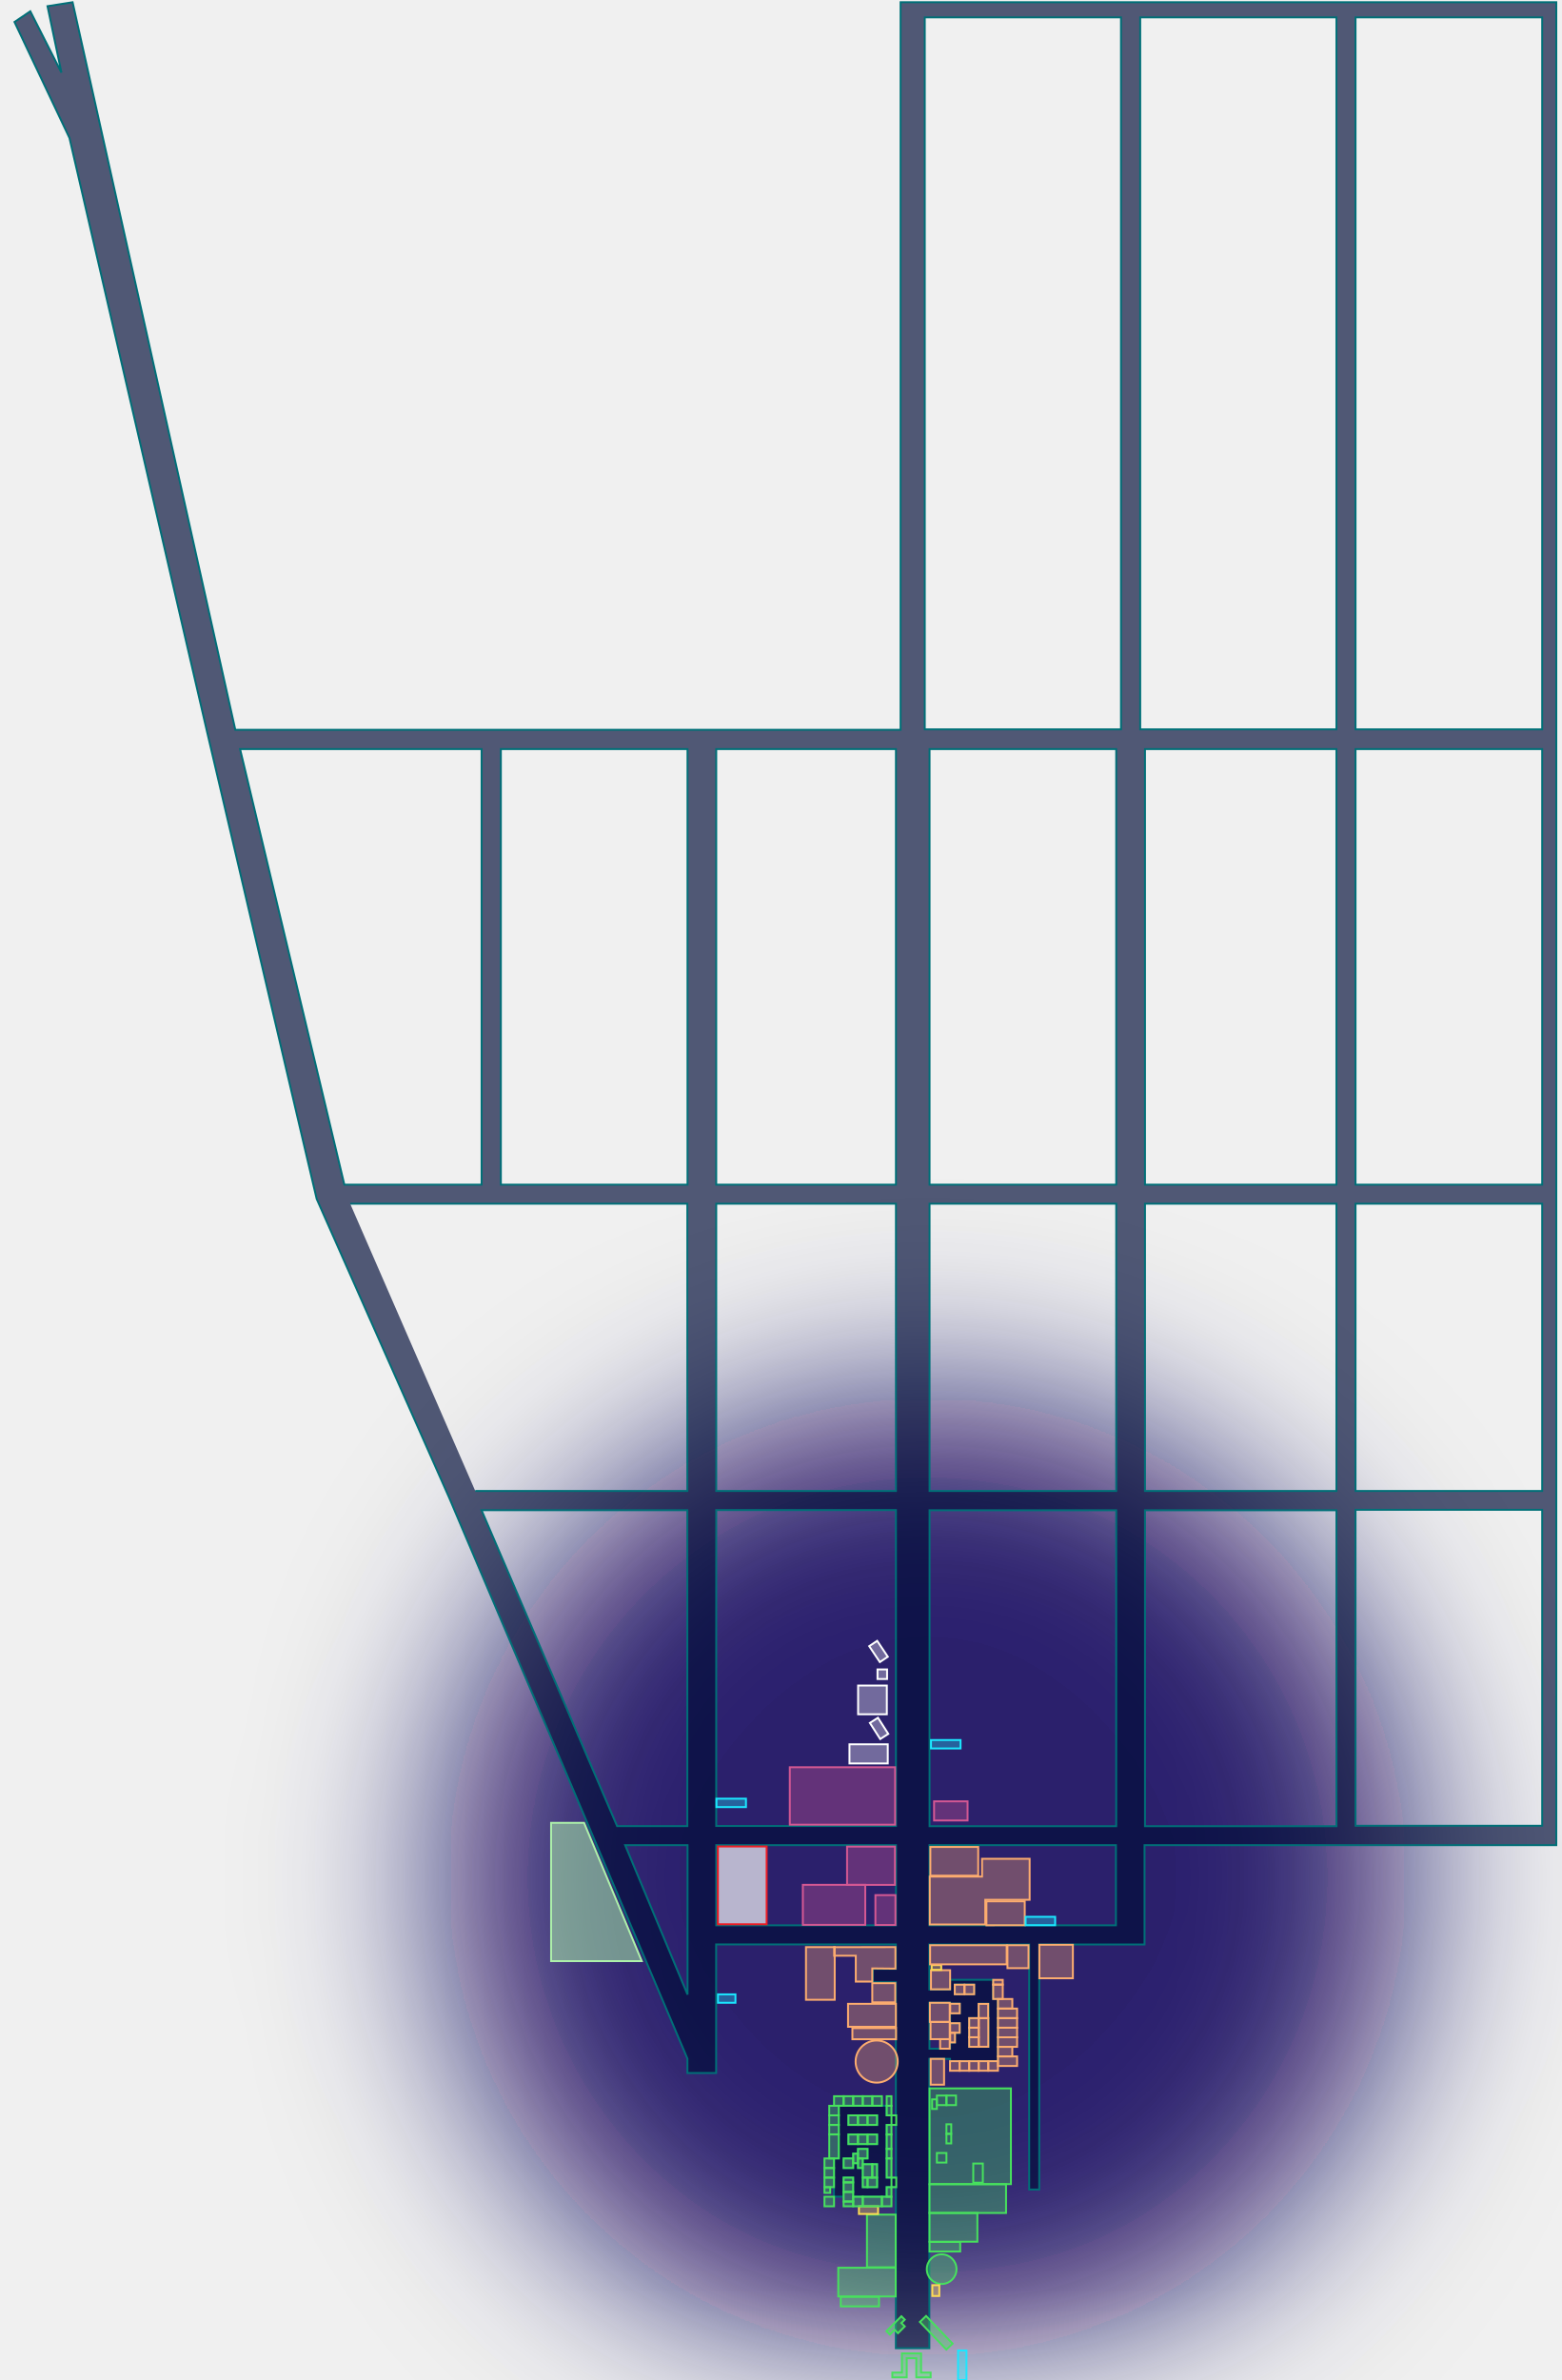
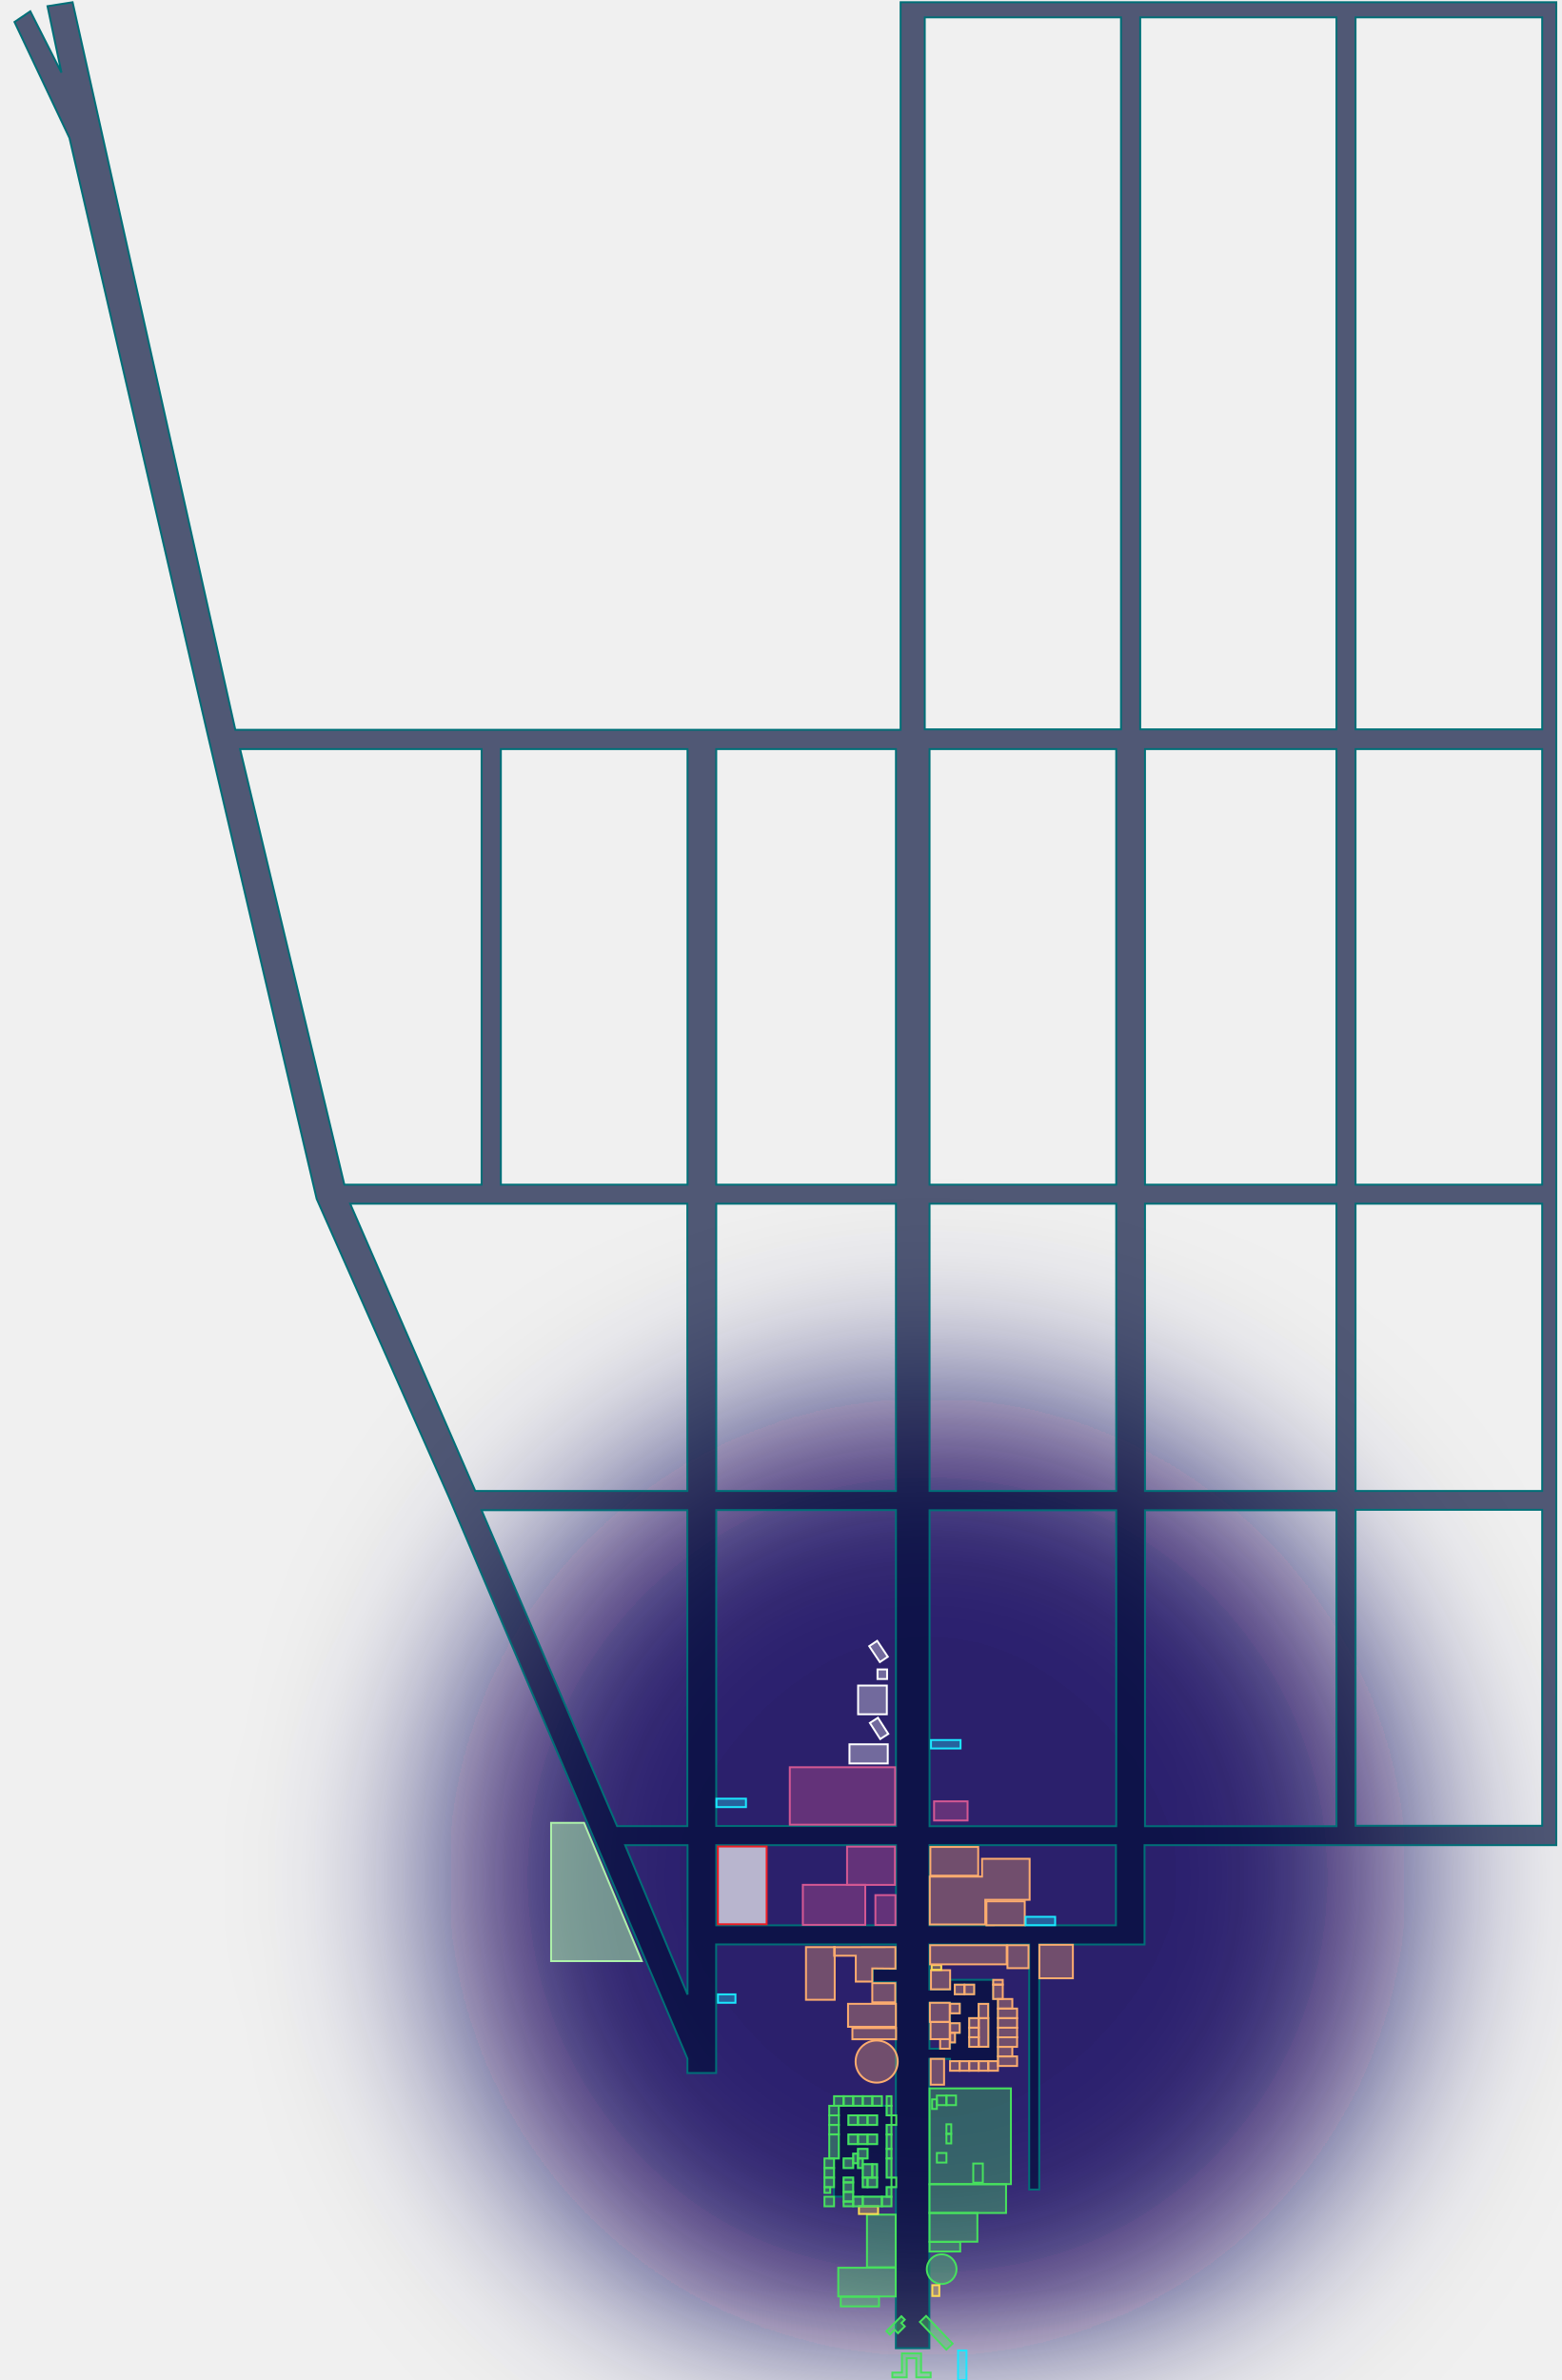
<svg xmlns="http://www.w3.org/2000/svg" viewBox="0 0 1631 2486">
  <defs>
    <filter id="bgBlur" x="-50%" y="-50%" width="200%" height="200%">
      <feGaussianBlur in="SourceGraphic" stdDeviation="100" />
    </filter>
    <style>
      
      .road {
        fill: #010D38AA;
        stroke: #006F77;
        vector-effect: non-scaling-stroke;
        stroke-width: 2px;
      }

      
      .downtown {
        fill: #47E15D55;
        stroke: #47E15D;
        vector-effect: non-scaling-stroke;
        stroke-width: 2px;
      }

      .downtown-nofill {
        fill: none;
        stroke: #47E15D;
        vector-effect: non-scaling-stroke;
        stroke-width: 2px;
      }

      
      .midtown {
        fill: #FCAC6F55;
        stroke: #FCAC6F;
        vector-effect: non-scaling-stroke;
        stroke-width: 2px;
      }

      
      .spaceport {
        fill: #D4589355;
        stroke: #D45893;
        vector-effect: non-scaling-stroke;
        stroke-width: 2px;
      }

      
      .generator {
        fill: #FCDB5455;
        stroke: #FCDB54;
        vector-effect: non-scaling-stroke;
        stroke-width: 2px;
      }

      
      .food_vendor {
        fill: #FFFFFF55;
        stroke: #FFFFFF;
        vector-effect: non-scaling-stroke;
        stroke-width: 2px;
      }

      
      .medical {
        fill: #FFFFFFAA;
        stroke: #EC1C24;
        vector-effect: non-scaling-stroke;
        stroke-width: 2px;
      }

      
      .porto {
        fill: #1BE7FF55;
        stroke: #1BE7FF;
        vector-effect: non-scaling-stroke;
        stroke-width: 2px;
      }

      
      .security {
        fill: #ADF1AA88;
        stroke: #ADF1AA;
        vector-effect: non-scaling-stroke;
        stroke-width: 2px;
      }

      
      .debug {
        fill: #ff00ff;
      }

      .background {
        fill: #120458DD;
        filter: url('#bgBlur');
      }
    </style>
  </defs>
  <g id="new map">
    <circle id="background" class="background" cx="969" cy="1961" r="500" />
    <g id="Doesnt_Change" data-name="Doesnt Change">
      <g id="Roads" data-name="Roads">
-         <path class="road" d="M1625.84 1927.33v-1925h-685v760h-695l-170-760-26.21 4.12L64.2 75.9 31.66 11.79 15.15 22.96 72.57 144.12 215.84 762.33l115 490L469.3 1564.5l248.85 585.85v15h30v-134.32h187.74v25.5h-24v14h24v138.97h-9.7v-10h-50v55.01h-5v39.99h10v-20h10v20h35v-10h9.7v168.29h35V2150.53h21.59v2.44h49.96v-65h-5v-20h-44.96v10.1h-21.59v-46.97h104.28v255.93h10.53v-255.93h109.98v-103.77ZM966.1 18.18h205v743.67h-205ZM1191.17 18.18h205v743.67h-205ZM1416.11 18.18h195v743.67h-195ZM250.81 782.45h252.31v455h-143.36ZM523.24 782.45h195v455h-195ZM748.24 782.45h187.74v455h-187.74ZM971.1 782.45h195v455h-195ZM1196.17 782.45h200v455h-200ZM1416.11 782.45h195v455h-195ZM365.84 1257.34h352.22v300H496.49M748.24 1257.34h187.74v300h-187.74ZM971.1 1257.34h195v300h-195ZM1196.17 1257.34h200v300h-200ZM1416.11 1257.34h195v300h-195ZM503.05 1577.45h215v330h-73.36ZM748.24 1577.34h187.74v330h-187.74ZM971.1 1577.51h195v330h-195ZM1196.17 1577.51h200v330h-200ZM1416.11 1577.08h195v330h-195ZM653.09 1927.33h65.18v156.09ZM936.01 2274.57h-9.7v-55h9.7ZM916.31 2284.57h-15v-20h-5v-5h-5v5h-10v-10h10v-5h5v-5h10v10h-5v6h15ZM916.31 2219.57h-30v-10h30ZM916.31 2239.57h-30v-10h30ZM936.01 2011.1h-187.74v-83.76h187.74ZM971.01 2091.97h21.59v1h10v10h-10v10.5h10v10h-5v10h-5v6.5h-21.59v-48ZM1032.56 2137.99h-20v-30h10v-15h10ZM997.56 2072.93h20v10h-20ZM1165.8 2011.1h-194.79v-83.76h194.79Z" />
+         <path class="road" d="M1625.84 1927.33v-1925h-685v760h-695l-170-760-26.21 4.12L64.2 75.9 31.66 11.79 15.15 22.96 72.57 144.12 215.84 762.33l115 490L469.3 1564.5l248.85 585.85v15h30v-134.32h187.74v25.5h-24v14h24v138.97h-9.7v-10h-50v55.01h-5v39.99h10v-20h10v20h35v-10h9.7v168.29h35V2150.53h21.59v2.44h49.96v-65h-5v-20h-44.96v10.1h-21.59v-46.97h104.28v255.93h10.53v-255.93h109.98v-103.77ZM966.1 18.18h205v743.67h-205ZM1191.17 18.18h205v743.67h-205ZM1416.11 18.18h195v743.67h-195ZM250.81 782.45h252.31v455h-143.36ZM523.24 782.45h195v455h-195ZM748.24 782.45h187.74v455h-187.74ZM971.1 782.45h195v455h-195ZM1196.17 782.45h200v455h-200ZM1416.11 782.45h195v455h-195ZM365.84 1257.34h352.22v300H496.49ZM748.24 1257.34h187.74v300h-187.74ZM971.1 1257.34h195v300h-195ZM1196.17 1257.34h200v300h-200ZM1416.11 1257.34h195v300h-195ZM503.05 1577.45h215v330h-73.36ZM748.24 1577.34h187.74v330h-187.74ZM971.1 1577.51h195v330h-195ZM1196.17 1577.51h200v330h-200ZM1416.11 1577.08h195v330h-195ZM653.09 1927.33h65.18v156.09ZM936.01 2274.57h-9.7v-55h9.7ZM916.31 2284.57h-15v-20h-5v-5h-5v5h-10v-10h10v-5h5v-5h10v10h-5v6h15ZM916.31 2219.57h-30v-10h30ZM916.31 2239.57h-30v-10h30ZM936.01 2011.1h-187.74v-83.76h187.74ZM971.01 2091.97h21.59v1h10v10h-10v10.5h10v10h-5v10h-5v6.5h-21.59v-48ZM1032.56 2137.99h-20v-30h10v-15h10ZM997.56 2072.93h20v10h-20ZM1165.8 2011.1h-194.79v-83.76h194.79Z" />
      </g>
    </g>
  </g>
  <g id="original map" transform="translate(469.16 1561.42)">
    <g id="Misc">
      <g id="Gaming_Dome" data-name="Gaming Dome">
        <circle id="path475" class="downtown" cx="514.59" cy="808.79" r="15.5" />
      </g>
      <g id="Sec">
        <polygon class="security" points="141.00 342.62 201.30 487.03 106.56 487.03 106.56 342.62" />
      </g>
      <g id="Med" class="medical">
        <rect id="rect2708" class="medical" x="280.82" y="367.29" width="50.94" height="81.26" />
      </g>
      <g id="Command" data-name="Command">
        <rect class="downtown" x="421.56" y="792.34" width="30" height="55" transform="translate(15 -40.5)" />
      </g>
      <g id="Laser_Field" data-name="Laser Field">
        <rect class="downtown" x="421.56" y="792.34" width="30" height="60" transform="translate(1258.9 385.78) rotate(90)" />
      </g>
      <g id="Disc_Combat" data-name="Disc Combat">
        <rect class="downtown" x="424.15" y="822.68" width="10" height="40" transform="translate(1271.83 413.53) rotate(90)" />
      </g>
      <g id="The_Core" data-name="The Core">
        <path id="Stage" data-name="Stage" class="downtown" d="M463.08,916.82h10v-20h20v20h10v5h-15v-20h-10v20h-15v-5Z" />
        <path id="Left_Arm" data-name="Left Arm" class="downtown" d="M472.5 858l3.54 3.54l-3.54 3.54l3.54 3.54l-7.08 7.08l-3.54 -3.54l-4.95 4.95l-3.54 -3.54Z" />
        <rect id="Lighting_Rig" data-name="Lighting_Rig" class="downtown" x="488.99" y="870.76" width="40" height="9" transform="translate(789.54 -97.59) rotate(46.27)" />
      </g>
      <rect id="Kepler_Sky_Control" class="midtown" x="503.43" y="496.51" width="20" height="20" transform="translate(1019.94 -6.91) rotate(90)" />
      <polygon id="Cycle_Parking" class="midtown" points="466.97 557.04 444.14 557.04 421.32 557.04 421.32 568.65 444.14 568.65 466.97 568.65 466.97 557.04" />
      <rect class="generator" x="504.14" y="491.22" width="10" height="5" />
      <rect class="generator" x="434.15" y="737.15" width="8" height="20" transform="translate(1185.3 309) rotate(90)" />
      <circle id="Neodome" class="midtown" cx="446.68" cy="591.97" r="22" />
      <g id="Sentinel_Outpost" data-name="Sentinel Outpost">
        <rect id="POD" class="generator" x="504.83" y="825.54" width="7.29" height="11.29" transform="translate(1016.95 1662.37) rotate(-180)" />
      </g>
      <path id="Kaiju_exterior" class="downtown" d="M586.94,619.98v100h-85v-100h85Z" />
    </g>
    <g id="Factions_Food_Vendors_Placement" data-name="Factions, Food Vendors Placement">
      <g id="Factions">
        <g id="Albatross">
          <rect class="downtown" x="512.95" y="769.38" width="10" height="32" transform="translate(1303.34 267.43) rotate(90)" />
        </g>
        <g id="Freq">
          <path id="path631" class="downtown" d="M551.89,750.1v30s-50,0-50,0v-30s50,0,50,0Z" />
        </g>
        <g id="Atalante">
          <path id="path710" class="midtown" d="M517.11,589.11v27h-14v-27h14Z" />
        </g>
        <g id="Asteroid_Inn" data-name="Asteroid Inn">
          <rect class="midtown" x="512.98" y="568.55" width="10" height="10" transform="translate(1091.53 55.57) rotate(90)" />
        </g>
        <g id="Gentleman_Loser" data-name="Gentleman Loser">
          <path id="path737" class="midtown" d="M522.98,550.55v18h-20v-18h20Z" />
        </g>
        <g id="Kepler_Warcats" data-name="Kepler Warcats">
          <path id="path833" class="downtown" d="M581.85,720.1v30h-80v-30h80Z" />
        </g>
        <g id="Terminal_418" data-name="Terminal 418">
          <rect class="midtown" x="582.32" y="471.41" width="24" height="22" transform="translate(1076.73 -111.91) rotate(90)" />
        </g>
        <g id="Trinity_Star_Traders" data-name="Trinity Star Traders">
          <path id="path869" class="midtown" d="M522.98,530.55v20h-20.71v-20h20.71Z" />
        </g>
        <g id="Beautiful_Chaos" data-name="Beautiful Chaos">
          <rect class="midtown" x="512.76" y="357.79" width="30" height="50" transform="translate(910.55 -144.97) rotate(90)" />
        </g>
        <g id="WCC">
          <path id="path857" class="midtown" d="M466.29,472.42v22.48s-24.19-.25-24.19-.25v13.77h-17.22v-27s-22.59.02-22.59.02v-9s64-.02,64-.02Z" />
        </g>
        <g id="Ray_Cats" data-name="Ray Cats">
          <rect class="midtown" x="429.78" y="518.65" width="24" height="50" transform="translate(985.43 101.86) rotate(90)" />
        </g>
        <g id="TNKR">
          <rect class="midtown" x="372.85" y="472.42" width="30" height="55" />
        </g>
        <g id="Zekes">
          <rect class="midtown" x="532.51" y="440.42" width="20" height="80" transform="translate(1022.93 -62.09) rotate(90)" />
        </g>
        <g id="Dropship">
          <path id="path570" class="spaceport" d="M445.37,449.32v-31.23s20.92,0,20.92,0v31.23s-20.92,0-20.92,0Z" />
        </g>
        <g id="Domicile">
          <path id="path518" class="spaceport" d="M465.77,367.42v40h-50v-40h50Z" />
        </g>
        <g id="Robotic_Love_Chapel" data-name="Robotic Love Chapel">
          <path id="path885" class="spaceport" d="M465.94,284.53v60h-110v-60h110Z" />
        </g>
        <g id="Server_Room_04" data-name="Server Room 04">
          <path id="path833-2" data-name="path833" class="midtown" d="M466.1,510.09v20h-24v-20h24Z" />
        </g>
        <g id="Karen_s_Transient_Resistance" data-name="Karen&amp;apos;s Transient Resistance">
          <path id="path737-2" data-name="path737" class="midtown" d="M651.66,469.97v35h-35v-35h35Z" />
        </g>
        <g id="ExCorp">
          <polygon class="midtown" points="560.15 422.98 606.48 422.98 606.48 380.15 556.76 380.15 556.76 398.77 502.15 398.77 502.15 448.77 560.15 448.77" />
        </g>
        <g id="Garden_of_eZen" data-name="Garden of eZen">
          <rect class="midtown" x="568.92" y="417.15" width="25" height="40" transform="translate(144.53 1018.76) rotate(-90.03)" />
        </g>
        <g id="Armitage">
          <rect class="spaceport" x="514.15" y="312.65" width="20" height="35" transform="translate(854.3 -194) rotate(90)" />
        </g>
        <g id="Independant_fleet" data-name="Independant fleet">
          <polygon class="spaceport" points="434.77 427.91 434.77 407.35 413.34 407.35 413.34 407.35 369.56 407.35 369.56 449.17 434.77 449.17 434.77 427.91" />
        </g>
      </g>
      <g id="Food_Vendors" data-name="Food Vendors">
        <g id="Las_Poblanitas" data-name="Las Poblanitas">
          <rect class="food_vendor" x="439.26" y="238.95" width="20" height="10" transform="translate(412.42 -265.94) rotate(57.37)" />
        </g>
        <g id="Pink_Gorilla" data-name="Pink Gorilla">
          <rect class="food_vendor" x="427.3" y="199.2" width="30" height="30" transform="translate(656.5 -228.1) rotate(90)" />
        </g>
        <g id="Cay_Sal_s_Pies" data-name="Cay Sal&amp;apos;s Pies">
          <rect class="food_vendor" x="447.55" y="182.35" width="10" height="10" transform="translate(639.9 -265.19) rotate(90)" />
        </g>
        <g id="Golden_Bamboo" data-name="Golden Bamboo">
          <rect class="food_vendor" x="428.27" y="250.57" width="20" height="40" transform="translate(708.84 -167.7) rotate(90)" />
        </g>
        <g id="fUEGO_ME_UP" data-name="fUEGO ME UP">
          <rect id="Tacos_Chewi" data-name="Tacos Chewi" class="food_vendor" x="438.65" y="158.58" width="20" height="10" transform="translate(335.13 -300.27) rotate(56.22)" />
        </g>
      </g>
    </g>
    <g id="Kaiju">
      <g id="Space_Needle" data-name="Space Needle">
        <rect class="downtown-nofill" x="502.09" y="633.96" width="10" height="5" transform="translate(1143.55 129.37) rotate(90)" />
      </g>
      <g id="Shooters">
        <rect class="downtown-nofill" x="517.09" y="659.96" width="10" height="5" transform="translate(1184.55 140.37) rotate(90)" />
      </g>
      <g id="Kuusi_Pala" data-name="Kuusi Pala">
        <rect class="downtown-nofill" x="517.09" y="669.96" width="10" height="5" transform="translate(1194.55 150.37) rotate(90)" />
      </g>
      <g id="Space_Bear_Academy" data-name="Space Bear Academy">
        <rect class="downtown-nofill" x="509.59" y="627.46" width="10" height="10" transform="translate(1147.05 117.87) rotate(90)" />
        <rect class="downtown-nofill" x="519.56" y="627.46" width="10" height="10" transform="translate(1157.02 107.9) rotate(90)" />
      </g>
      <g id="Sakura_Falling_Dai" data-name="Sakura Falling/Dai">
        <rect class="downtown-nofill" x="509.59" y="687.46" width="10" height="10" transform="translate(1207.05 177.87) rotate(90)" />
      </g>
      <g id="Calamity_Captain_s_Lodge" data-name="Calamity Captain&amp;apos;s Lodge">
        <rect class="downtown-nofill" x="542.59" y="703.47" width="20" height="10" transform="translate(1261.06 155.88) rotate(90)" />
      </g>
    </g>
    <g id="MB1">
      <g id="pink_Layout" data-name="pink Layout">
        <rect class="downtown" x="452.15" y="733.15" width="10" height="10" />
        <rect class="downtown" x="457.15" y="628.15" width="5" height="10" />
        <rect class="downtown-nofill" x="462.15" y="648.15" width="5" height="10" />
        <rect class="downtown-nofill" x="462.15" y="713.15" width="5" height="10" />
        <rect class="downtown" x="457.15" y="723.15" width="5" height="10" />
      </g>
      <g id="Modules_Level_1" data-name="Modules Level 1">
        <g id="D15_Unit-0">
          <rect class="downtown" x="434.15" y="711.15" width="10" height="5" transform="translate(1148.3 279) rotate(90)" />
        </g>
        <g id="Bastards_Broken_Things" data-name="Bastards &amp;amp; Broken Things">
          <rect class="downtown" x="449.65" y="700.65" width="20" height="5" transform="translate(1162.8 243.5) rotate(90)" />
        </g>
        <g id="B0n3Z0n3">
          <rect class="downtown" x="392.15" y="693.15" width="10" height="10" transform="translate(1095.3 301) rotate(90)" />
        </g>
        <g id="Spacer_s_Landing" data-name="Spacer&amp;apos;s Landing">
          <rect class="downtown" x="392.15" y="703.15" width="10" height="10" transform="translate(1105.3 311) rotate(90)" />
        </g>
        <g id="Haz3">
          <rect class="downtown" x="430.15" y="701.15" width="14" height="10" transform="translate(1143.3 269) rotate(90)" />
        </g>
        <g id="The_13s" data-name="The 13s">
          <rect class="downtown" x="397.15" y="667.97" width="10" height="25.18" />
        </g>
        <g id="Rul3-34">
          <rect class="downtown" x="412.15" y="693.15" width="10" height="10" transform="translate(1115.3 281) rotate(90)" />
        </g>
        <g id="Janet">
          <rect class="downtown" x="412.15" y="713.15" width="10" height="5" transform="translate(834.3 1431.3) rotate(-180)" />
        </g>
        <g id="Aggressive_Top_FL" data-name="Aggressive Top FL">
          <rect class="downtown" x="437.15" y="728.15" width="10" height="20" transform="translate(1180.3 296) rotate(90)" />
        </g>
        <g id="ProtoExpress">
          <rect class="downtown" x="412.15" y="628.15" width="10" height="10" transform="translate(1050.3 216) rotate(90)" />
        </g>
        <g id="Nightcrawlers">
          <rect class="downtown" x="442.15" y="628.15" width="10" height="10" transform="translate(1080.3 186) rotate(90)" />
        </g>
        <g id="CtrlAltRenew">
          <rect class="downtown" x="427.15" y="683.15" width="10" height="10" transform="translate(1120.3 256) rotate(90)" />
        </g>
        <g id="Crux_2" data-name="Crux 2">
          <rect class="downtown" x="437.15" y="648.15" width="10" height="10" transform="translate(1095.3 211) rotate(90)" />
        </g>
        <g id="Diatones">
          <rect class="downtown" x="422.15" y="628.15" width="10" height="10" transform="translate(1060.3 206) rotate(90)" />
        </g>
        <g id="Uranium_Arcadium" data-name="Uranium Arcadium">
          <rect class="downtown" x="452.15" y="673.15" width="15" height="5" transform="translate(1135.3 216) rotate(90)" />
        </g>
        <g id="Extremely_Temp_Agency" data-name="Extremely Temp Agency">
          <rect class="downtown" x="437.15" y="713.15" width="10" height="10" transform="translate(1160.3 276) rotate(90)" />
        </g>
        <g id="Obscurity">
          <rect class="downtown" x="417.15" y="648.15" width="10" height="10" transform="translate(1075.3 231) rotate(90)" />
        </g>
        <g id="Exus">
          <rect class="downtown" x="437.15" y="668.15" width="10" height="10" transform="translate(1115.3 231) rotate(90)" />
        </g>
        <g id="Alleycat_Acquisitions" data-name="Alleycat Acquisitions">
          <rect class="downtown" x="427.15" y="668.15" width="10" height="10" transform="translate(1105.3 241) rotate(90)" />
        </g>
        <g id="Metamorphosis">
          <rect class="downtown" x="432.15" y="628.15" width="10" height="10" transform="translate(1070.3 196) rotate(90)" />
        </g>
        <g id="LTTO">
          <rect class="downtown" x="457.15" y="683.15" width="5" height="10" transform="translate(919.3 1376.3) rotate(180)" />
        </g>
        <g id="Rasputin_Tea_House" data-name="Rasputin Tea House">
          <rect class="downtown" x="392.15" y="733.15" width="10" height="10" transform="translate(1135.3 341) rotate(90)" />
        </g>
        <g id="Affront_Laundry" data-name="Affront Laundry">
          <rect class="downtown" x="422.15" y="733.15" width="10" height="10" transform="translate(1165.3 311) rotate(90)" />
        </g>
        <g id="Voidfarers_Guild" data-name="Voidfarers Guild">
          <rect class="downtown" x="392.15" y="713.15" width="10" height="10" transform="translate(1115.3 321) rotate(90)" />
        </g>
        <g id="Infestridium_Clinics" data-name="Infestridium Clinics">
          <rect class="downtown" x="427.15" y="648.15" width="10" height="10" transform="translate(1085.3 221) rotate(90)" />
        </g>
        <g id="The_Save_point" data-name="The Save point">
          <rect class="downtown" x="412.15" y="718.15" width="10" height="10" transform="translate(1140.3 306) rotate(90)" />
        </g>
        <g id="G:_0ST" data-name="G://0ST">
          <rect class="downtown" x="397.15" y="648.15" width="10" height="10" transform="translate(1055.3 251) rotate(90)" />
        </g>
        <g id="Sentient_Liberation_Front" data-name="Sentient Liberation Front">
          <rect class="downtown" x="412.14" y="728.14" width="10.02" height="10" transform="translate(1150.29 315.99) rotate(90)" />
        </g>
        <g id="Rapture">
          <rect class="downtown" x="397.15" y="658.15" width="10" height="10" transform="translate(1065.3 261) rotate(90)" />
        </g>
        <g id="Pilot_s_Perch" data-name="Pilot&amp;apos;s Perch">
          <rect class="downtown" x="427.15" y="693.15" width="5" height="10" />
        </g>
        <g id="Sect_of_the_Robot_Moon" data-name="Sect of the Robot Moon">
          <rect class="downtown" x="442.08" y="699.15" width="5" height="14" />
        </g>
        <g id="Dame_was_trouble" data-name="Dame was trouble">
          <rect class="downtown" x="414.65" y="735.65" width="5" height="10" transform="translate(1157.8 323.5) rotate(90)" />
        </g>
        <g id="Jail">
          <rect class="downtown" x="402.15" y="628.15" width="10" height="10" transform="translate(1040.3 226) rotate(90)" />
        </g>
        <g id="Sentinels">
          <rect class="downtown" x="397.15" y="638.15" width="10" height="10" transform="translate(1045.3 241) rotate(90)" />
        </g>
        <g id="NPC_POWER" data-name="NPC POWER">
          <rect class="downtown" x="419.65" y="690.65" width="10" height="5" transform="translate(1117.8 268.5) rotate(90)" />
        </g>
        <g id="Corvid_Alliance" data-name="Corvid Alliance">
          <rect class="downtown" x="454.65" y="660.65" width="10" height="5" transform="translate(1122.8 203.5) rotate(90)" />
        </g>
        <g id="Corvid_Alliance-2" data-name="Corvid Alliance">
          <rect class="downtown" x="454.65" y="640.65" width="10" height="5" transform="translate(1102.8 183.5) rotate(90)" />
        </g>
        <g id="Dino_s" data-name="Dino&amp;apos;s">
          <rect class="downtown" x="417.15" y="668.15" width="10" height="10" transform="translate(1095.3 251) rotate(90)" />
        </g>
        <g id="Yandere_Cafe" data-name="Yandere Cafe">
          <rect class="downtown" x="392.15" y="723.15" width="6" height="6" transform="translate(1121.3 331) rotate(90)" />
        </g>
      </g>
    </g>
    <g id="MegaMall">
      <g id="NRG_Racing" data-name="NRG Racing">
        <rect class="midtown" x="543.34" y="566.57" width="10" height="10" transform="translate(1119.91 23.23) rotate(90)" />
      </g>
      <g id="Crux_Industries" data-name="Crux Industries">
        <rect class="midtown" x="543.34" y="556.5" width="30" height="10" transform="translate(1119.84 3.16) rotate(90)" />
      </g>
      <g id="Diatones-2" data-name="Diatones">
        <rect class="midtown" x="543.34" y="546.57" width="10" height="10" transform="translate(1099.91 3.23) rotate(90)" />
      </g>
      <g id="Rusty_s" data-name="Rusty&amp;apos;s">
        <rect class="midtown" x="550.68" y="534.21" width="15" height="10" transform="translate(1097.4 -18.97) rotate(90)" />
      </g>
      <g id="Merch">
        <rect class="midtown" x="568.4" y="511.54" width="10" height="15.06" />
        <rect class="midtown" x="568.4" y="506.63" width="10" height="5" />
      </g>
      <g id="Body_Shop" data-name="Body Shop">
        <rect class="midtown" x="553.2" y="591.55" width="10" height="10" transform="translate(1154.75 38.35) rotate(90)" />
      </g>
      <g id="Helix">
        <rect class="midtown" x="523.34" y="591.57" width="10" height="10" />
      </g>
      <g id="Endline">
        <rect class="midtown" x="543.34" y="556.57" width="10" height="10" />
      </g>
      <g id="Reboot_Syndi" data-name="Reboot Syndi">
        <rect class="midtown" x="538.55" y="511.65" width="10" height="10" transform="translate(1060.2 -26.9) rotate(90)" />
      </g>
      <g id="Nikinga">
        <rect class="midtown" x="578.4" y="531.6" width="10" height="20" transform="translate(1125 -41.8) rotate(90)" />
      </g>
      <g id="Nikinga-2" data-name="Nikinga">
        <rect class="midtown" x="543.34" y="591.57" width="10" height="10" transform="translate(1144.91 48.23) rotate(90)" />
      </g>
      <g id="Nikinga-3" data-name="Nikinga">
        <rect class="midtown" x="528.26" y="511.65" width="10" height="10" transform="translate(1049.91 -16.6) rotate(90)" />
      </g>
      <g id="Nikinga-4" data-name="Nikinga">
        <rect class="midtown" x="575.9" y="524.1" width="10" height="15" transform="translate(1112.5 -49.29) rotate(90)" />
      </g>
      <g id="Nikinga-5" data-name="Nikinga">
        <rect class="midtown" x="533.34" y="591.57" width="10" height="10" transform="translate(1134.91 58.23) rotate(90)" />
      </g>
      <g id="Metaesthetic_Designs" data-name="Metaesthetic Designs">
        <rect class="midtown" x="578.4" y="551.6" width="10" height="20" transform="translate(1145 -21.8) rotate(90)" />
      </g>
      <g id="Vertextiles">
        <rect class="midtown" x="578.4" y="581.57" width="10" height="20" transform="translate(1174.97 8.17) rotate(90)" />
      </g>
      <g id="GrayStar">
        <rect class="midtown" x="523.5" y="531.57" width="10" height="10" transform="translate(1065.07 8.07) rotate(90)" />
      </g>
      <g id="Lightnerds">
        <rect class="midtown" x="563.4" y="591.55" width="10" height="10" transform="translate(1164.94 28.15) rotate(90)" />
      </g>
      <g id="Red.Ai">
        <rect class="midtown" x="523.44" y="551.87" width="10" height="10" transform="translate(1085.31 28.44) rotate(90)" />
      </g>
      <g id="Red.Ai-2" data-name="Red.Ai">
        <rect class="midtown" x="521" y="564.47" width="10" height="5" transform="translate(1092.97 40.97) rotate(90)" />
      </g>
      <g id="Omni-Dyne">
        <rect class="midtown" x="578.4" y="561.6" width="10" height="20" transform="translate(1155 -11.8) rotate(90)" />
      </g>
      <g id="Starside_Armory" data-name="Starside Armory">
        <rect class="midtown" x="575.9" y="574.1" width="10" height="15" transform="translate(1162.5 .7) rotate(90)" />
      </g>
      <g id="Crisiswear">
        <rect class="midtown" x="578.4" y="541.6" width="10" height="20" transform="translate(1135 -31.8) rotate(90)" />
      </g>
    </g>
    <g id="PORTOS">
      <rect class="porto" x="520.69" y="904.76" width="30.86" height="8.79" transform="translate(1445.27 373.03) rotate(90)" />
      <rect class="porto" x="280.89" y="521.76" width="18.26" height="8.79" />
      <rect class="porto" x="503.45" y="256.11" width="30.86" height="8.79" />
      <rect class="porto" x="602.29" y="440.76" width="30.86" height="8.79" />
      <rect class="porto" x="279.29" y="317.37" width="30.86" height="8.79" />
    </g>
  </g>
</svg>
